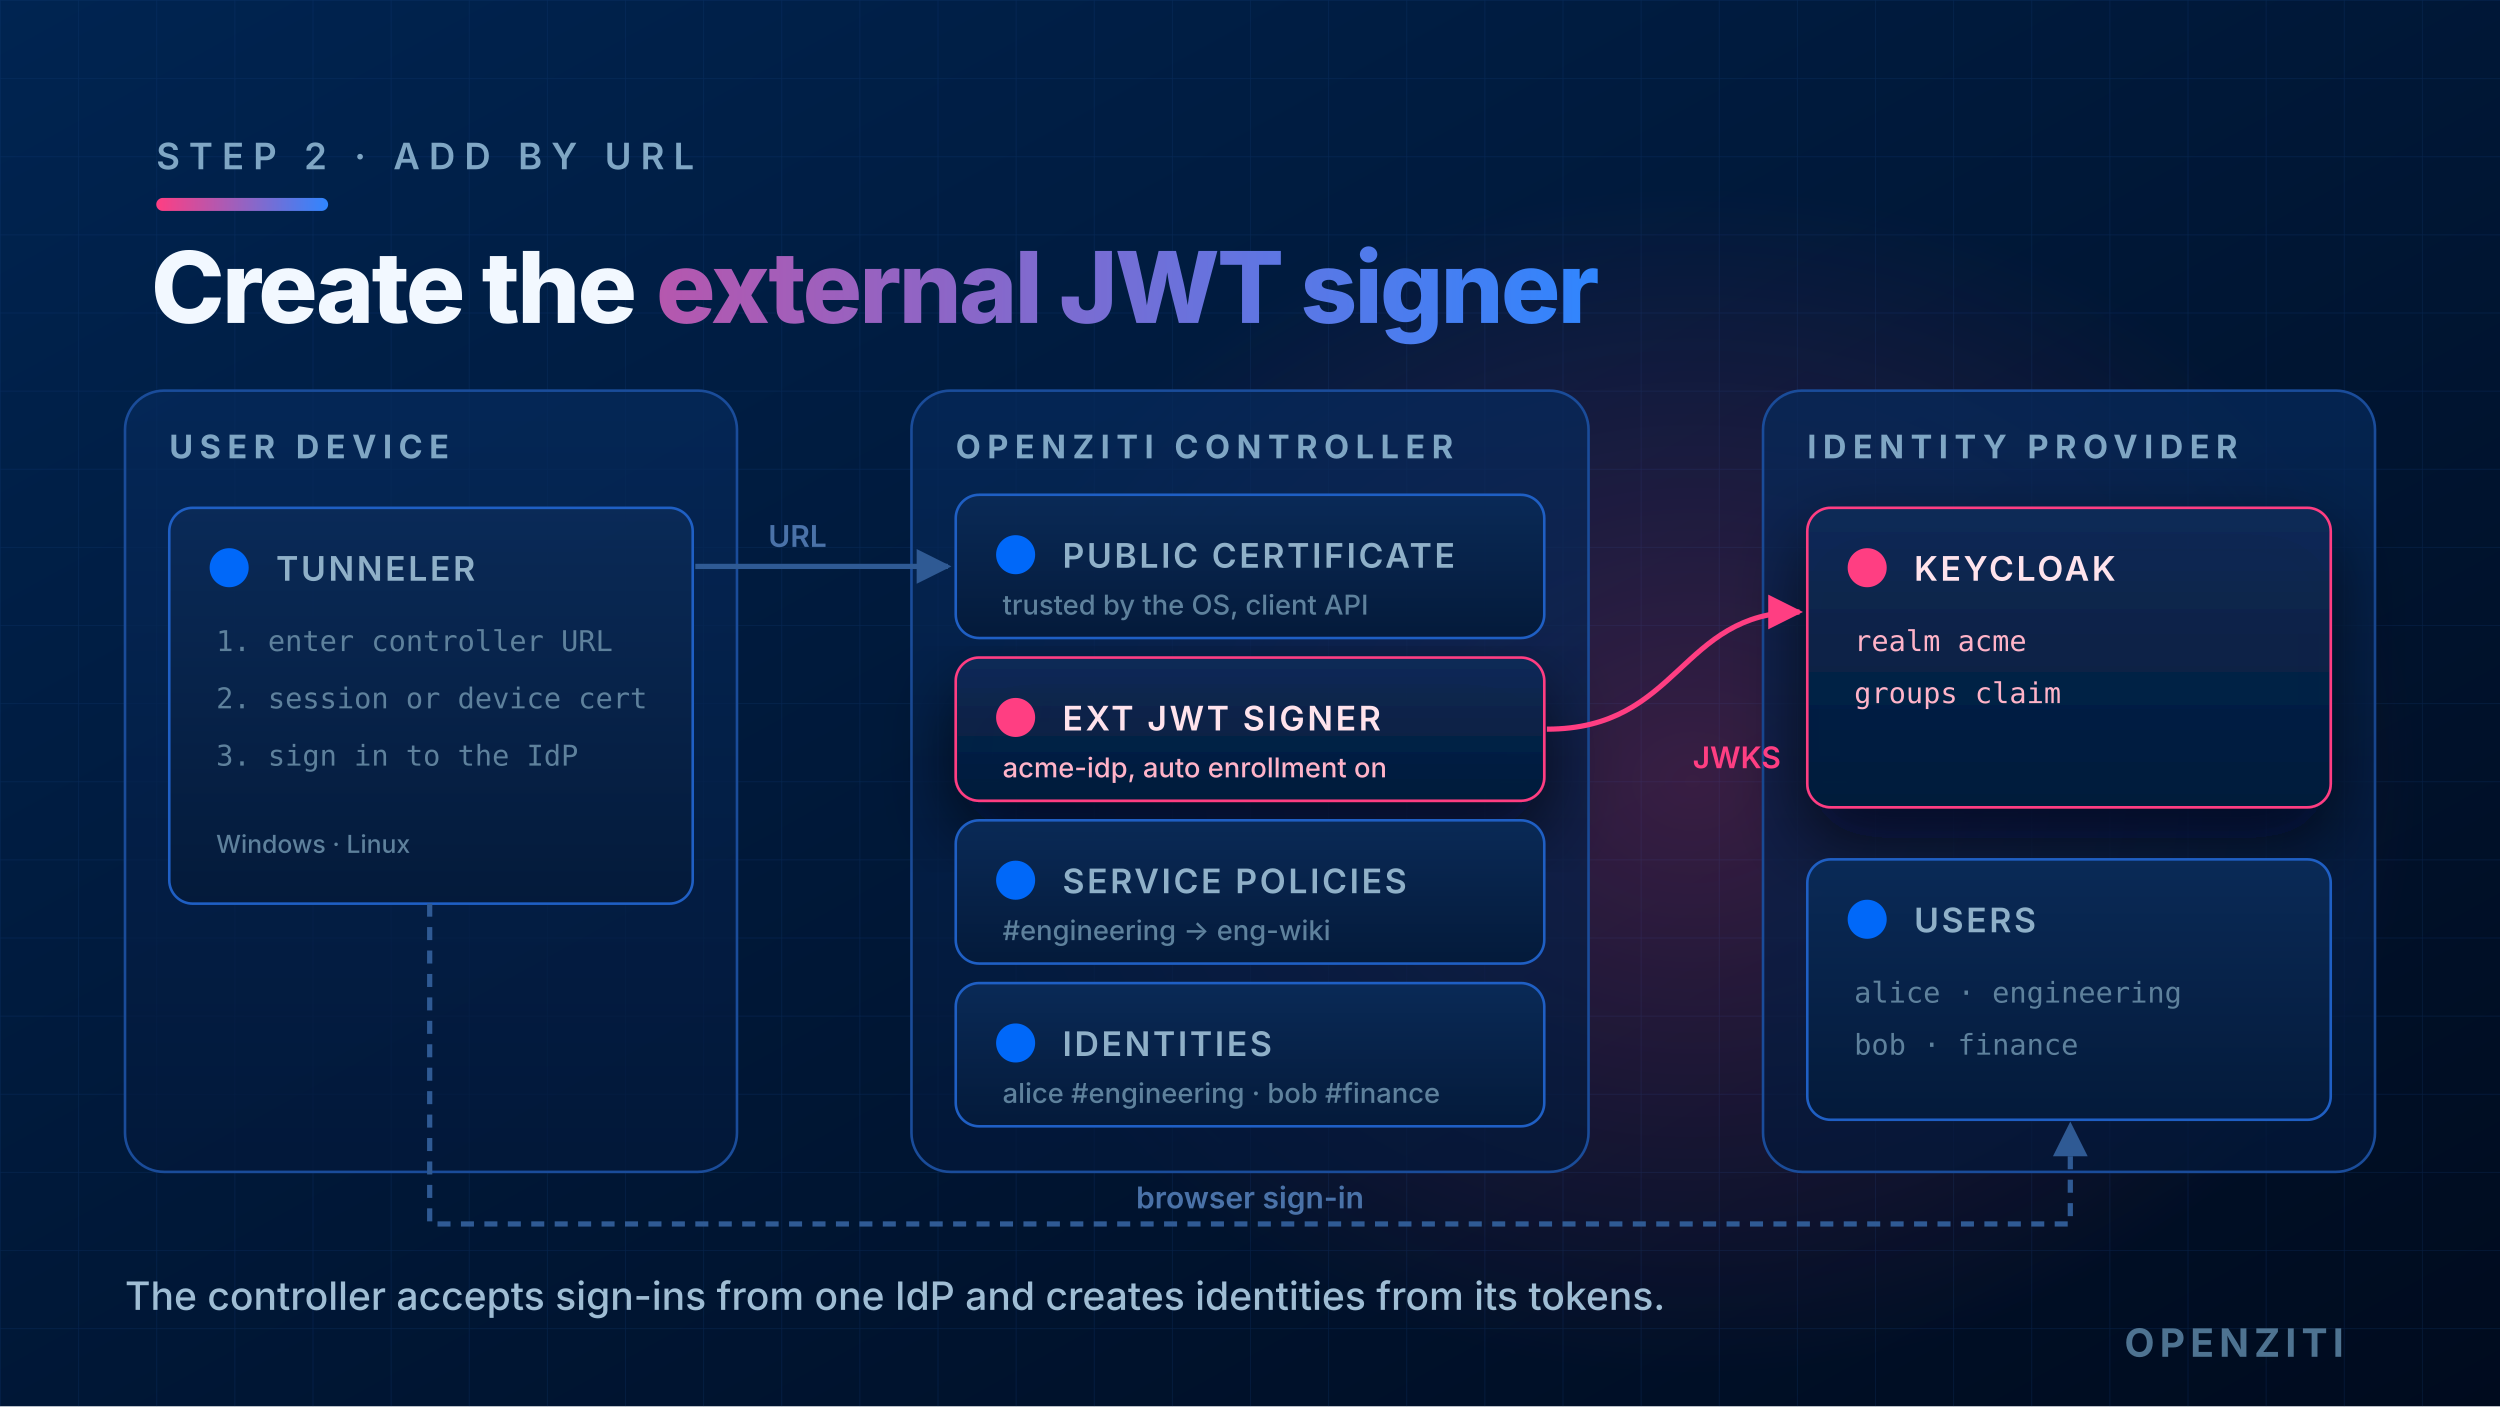
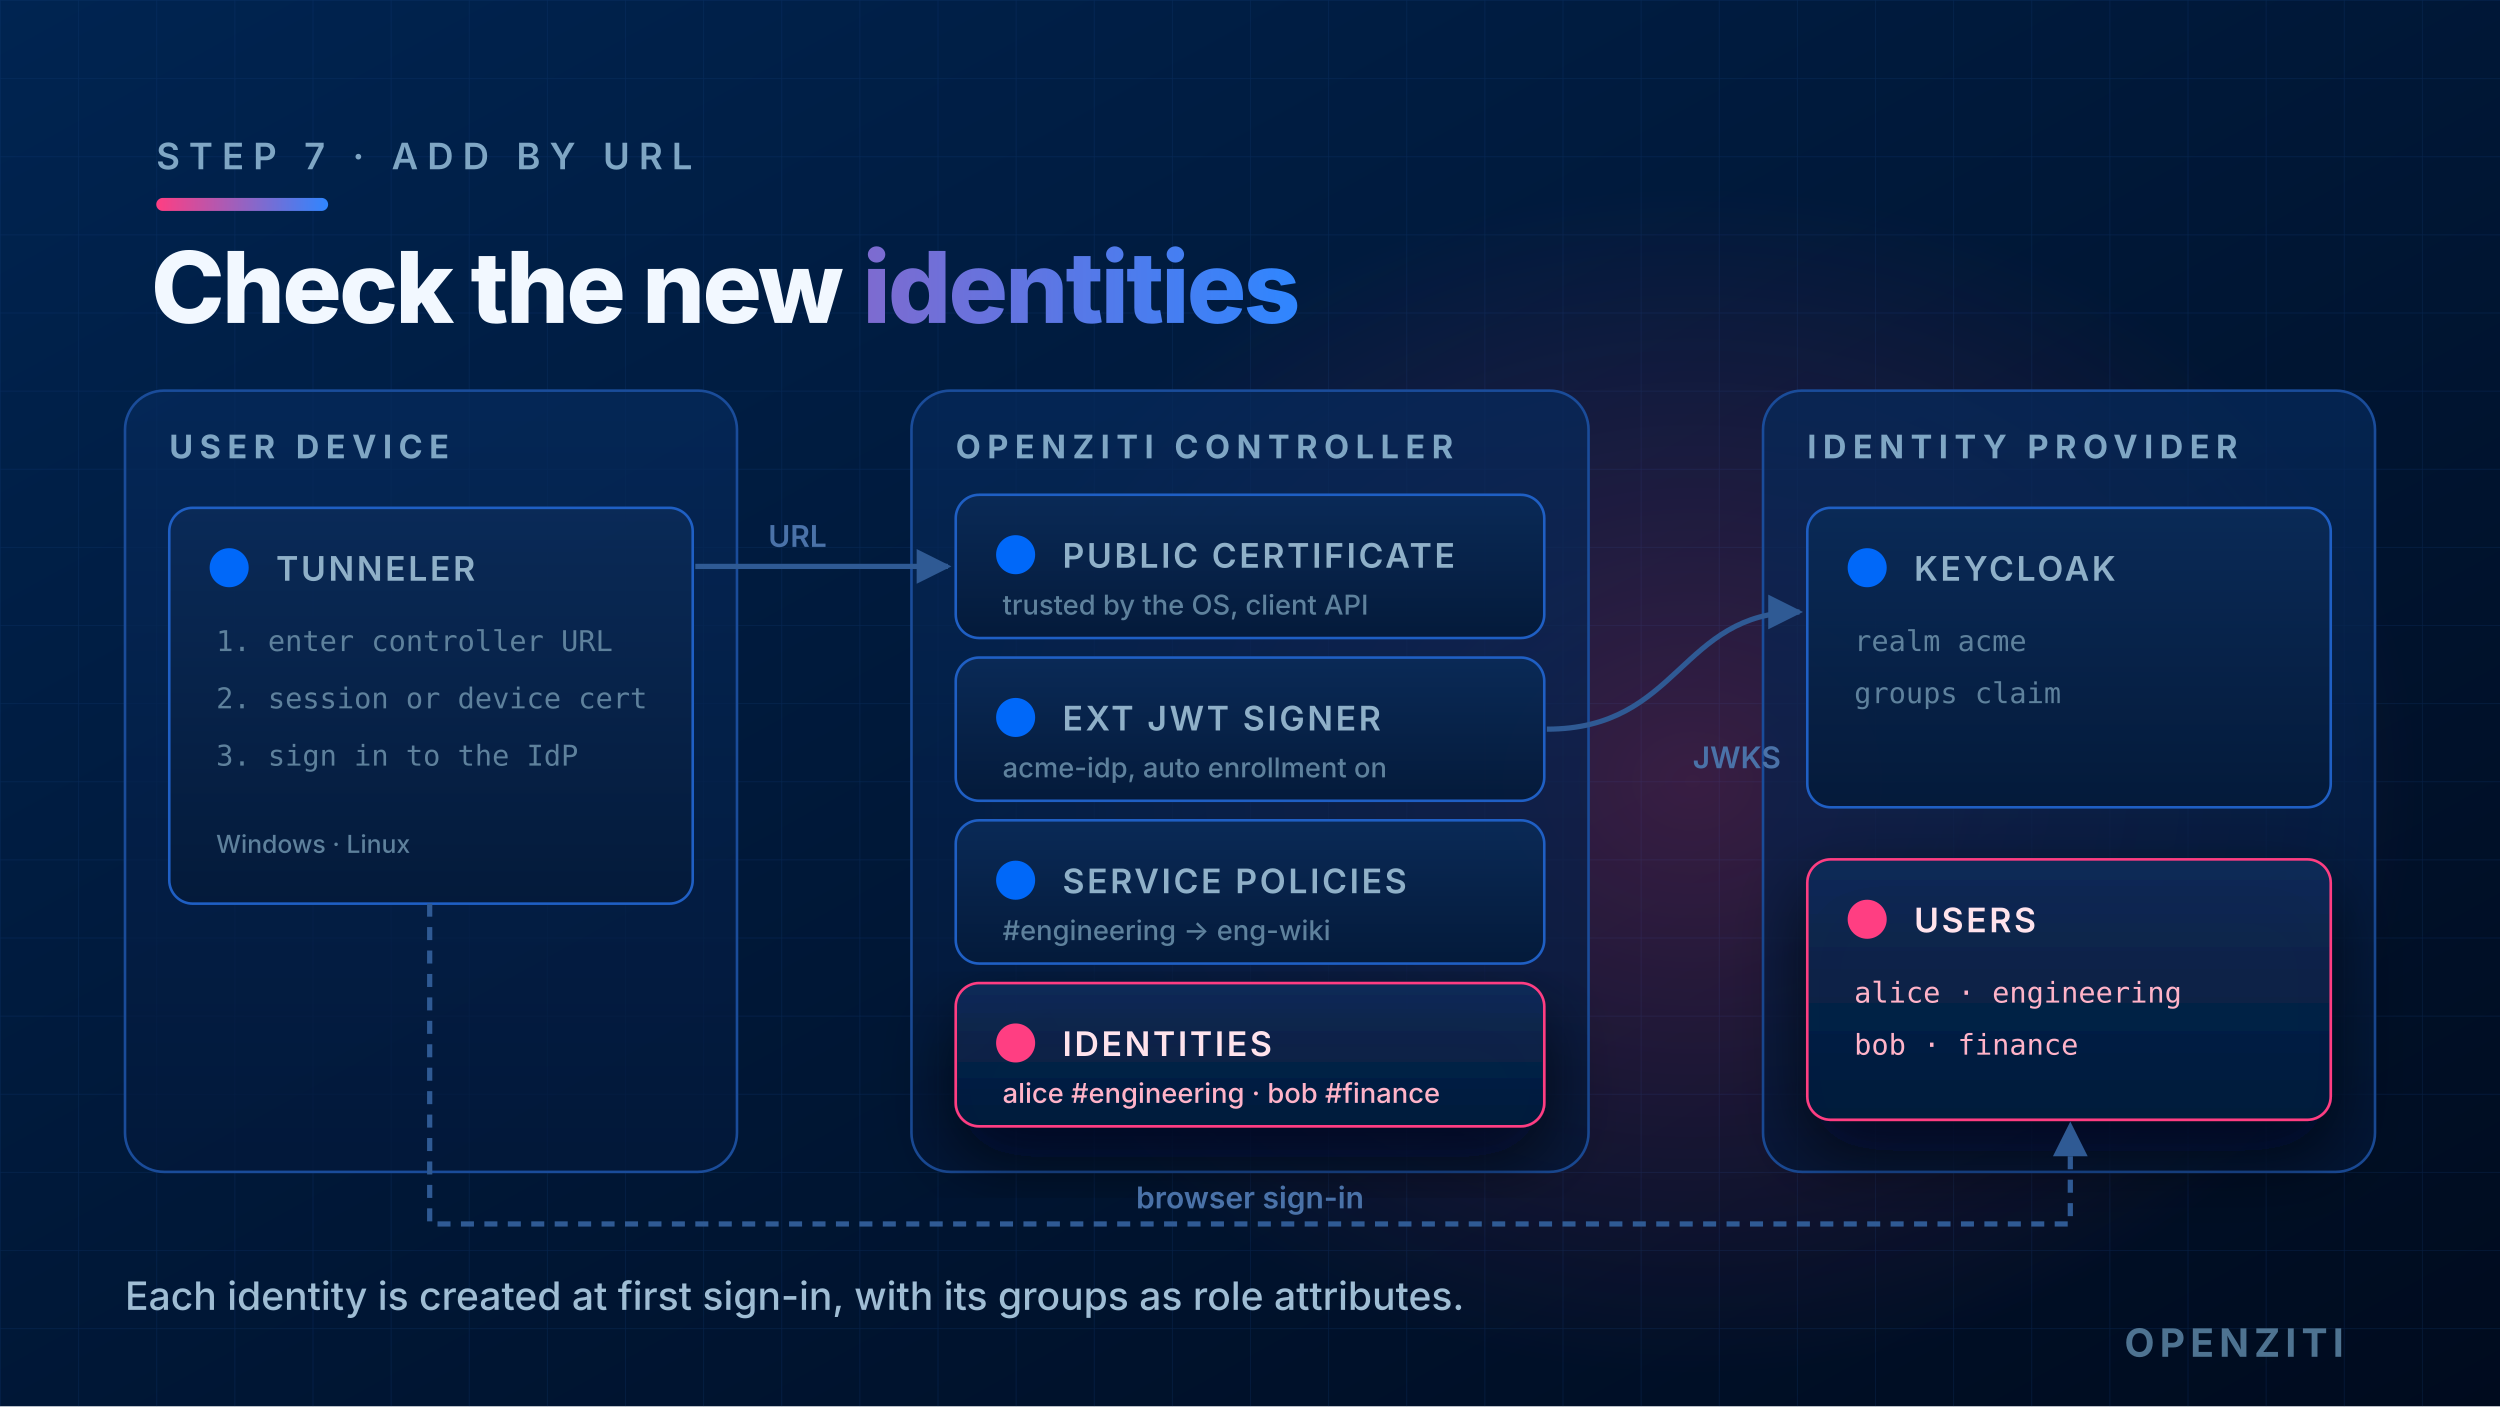
<svg xmlns="http://www.w3.org/2000/svg" width="1920" height="1080" viewBox="0 0 1920 1080" font-family="Inter, 'Segoe UI', Roboto, Helvetica, Arial, sans-serif">
  <defs>
    <linearGradient id="bg" x1="0" y1="0" x2="1" y2="1">
      <stop offset="0%" stop-color="#002451" />
      <stop offset="55%" stop-color="#001634" />
      <stop offset="100%" stop-color="#000B1E" />
    </linearGradient>
    <linearGradient id="accent" x1="0" y1="0" x2="1" y2="0">
      <stop offset="0%" stop-color="#FF3E82" />
      <stop offset="100%" stop-color="#2F86FF" />
    </linearGradient>
    <linearGradient id="cardFill" x1="0" y1="0" x2="0" y2="1">
      <stop offset="0%" stop-color="#0A2A57" stop-opacity="0.97" />
      <stop offset="100%" stop-color="#041A3A" stop-opacity="0.97" />
    </linearGradient>
    <linearGradient id="shellFill" x1="0" y1="0" x2="0" y2="1">
      <stop offset="0%" stop-color="#062A5C" stop-opacity="0.7" />
      <stop offset="100%" stop-color="#03183A" stop-opacity="0.7" />
    </linearGradient>
    <radialGradient id="glow" cx="50%" cy="50%" r="50%">
      <stop offset="0%" stop-color="#FF3E82" stop-opacity="0.22" />
      <stop offset="100%" stop-color="#FF3E82" stop-opacity="0" />
    </radialGradient>
    <pattern id="grid" width="60" height="60" patternUnits="userSpaceOnUse">
      <path d="M60 0H0V60" fill="none" stroke="#13407F" stroke-width="1" stroke-opacity="0.32" />
    </pattern>
    <filter id="lift" x="-30%" y="-30%" width="180%" height="180%">
      <feDropShadow dx="0" dy="24" stdDeviation="28" flood-color="#020609" flood-opacity="0.7" />
    </filter>
    <marker id="arrowDim" viewBox="0 0 12 12" refX="10" refY="6" markerWidth="8" markerHeight="8" orient="auto-start-reverse">
      <path d="M1 1 L11 6 L1 11 z" fill="#2F5A94" />
    </marker>
    <marker id="arrowPink" viewBox="0 0 12 12" refX="10" refY="6" markerWidth="8" markerHeight="8" orient="auto-start-reverse">
      <path d="M1 1 L11 6 L1 11 z" fill="#FF3E82" />
    </marker>
  </defs>
  <rect width="1920" height="1080" fill="url(#bg)" />
  <rect width="1920" height="1080" fill="url(#grid)" />
  <ellipse cx="1300" cy="600" rx="560" ry="460" fill="url(#glow)" />
-   <text x="120" y="130" fill="#7FA6C4" font-size="28" font-weight="600" letter-spacing="7">STEP 2 · ADD BY URL</text>
+   <text x="120" y="130" fill="#7FA6C4" font-size="28" font-weight="600" letter-spacing="7">STEP 7 · ADD BY URL</text>
  <rect x="120" y="152" width="132" height="10" rx="5" fill="url(#accent)" />
-   <text x="116" y="248" fill="#F2F8FF" font-size="76" font-weight="800" letter-spacing="-2">Create the <tspan fill="url(#accent)">external JWT signer</tspan>
+   <text x="116" y="248" fill="#F2F8FF" font-size="76" font-weight="800" letter-spacing="-2">Check the new <tspan fill="url(#accent)">identities</tspan>
  </text>
  <rect x="96" y="300" width="470" height="600" rx="30" fill="url(#shellFill)" stroke="#1A4C9A" stroke-width="2" />
  <text x="130" y="352" fill="#7FA6C4" font-size="25" font-weight="700" letter-spacing="5">USER DEVICE</text>
  <rect x="700" y="300" width="520" height="600" rx="30" fill="url(#shellFill)" stroke="#1A4C9A" stroke-width="2" />
  <text x="734" y="352" fill="#7FA6C4" font-size="25" font-weight="700" letter-spacing="5">OPENZITI CONTROLLER</text>
  <rect x="1354" y="300" width="470" height="600" rx="30" fill="url(#shellFill)" stroke="#1A4C9A" stroke-width="2" />
  <text x="1388" y="352" fill="#7FA6C4" font-size="25" font-weight="700" letter-spacing="5">IDENTITY PROVIDER</text>
  <g>
    <rect x="130" y="390" width="402" height="304" rx="18" fill="url(#cardFill)" stroke="#1F5FC4" stroke-width="2" />
  </g>
  <circle cx="176" cy="436" r="15" fill="#0068F9" />
  <text x="212" y="446" fill="#8FB0C8" font-size="26" font-weight="600" letter-spacing="2">TUNNELER</text>
  <text x="166" y="500" fill="#5E819C" font-size="22" font-weight="500" font-family="ui-monospace, 'JetBrains Mono', Consolas, monospace">1. enter controller URL</text>
  <text x="166" y="544" fill="#5E819C" font-size="22" font-weight="500" font-family="ui-monospace, 'JetBrains Mono', Consolas, monospace">2. session or device cert</text>
  <text x="166" y="588" fill="#5E819C" font-size="22" font-weight="500" font-family="ui-monospace, 'JetBrains Mono', Consolas, monospace">3. sign in to the IdP</text>
  <text x="166" y="655" fill="#5E819C" font-size="19" font-weight="500">Windows · Linux</text>
  <g>
    <rect x="734" y="380" width="452" height="110" rx="18" fill="url(#cardFill)" stroke="#1F5FC4" stroke-width="2" />
  </g>
  <circle cx="780" cy="426" r="15" fill="#0068F9" />
  <text x="816" y="436" fill="#8FB0C8" font-size="26" font-weight="600" letter-spacing="2">PUBLIC CERTIFICATE</text>
  <text x="770" y="472" fill="#5E819C" font-size="21" font-weight="500">trusted by the OS, client API</text>
-   <g filter="url(#lift)">
-     <rect x="734" y="505" width="452" height="110" rx="18" fill="url(#cardFill)" stroke="#FF3E82" stroke-width="2" />
+   <g>
+     <rect x="734" y="505" width="452" height="110" rx="18" fill="url(#cardFill)" stroke="#1F5FC4" stroke-width="2" />
  </g>
-   <circle cx="780" cy="551" r="15" fill="#FF3E82" />
-   <text x="816" y="561" fill="#FFE3EC" font-size="26" font-weight="600" letter-spacing="2">EXT JWT SIGNER</text>
-   <text x="770" y="597" fill="#FFB3C8" font-size="21" font-weight="500">acme-idp, auto enrollment on</text>
+   <circle cx="780" cy="551" r="15" fill="#0068F9" />
+   <text x="816" y="561" fill="#8FB0C8" font-size="26" font-weight="600" letter-spacing="2">EXT JWT SIGNER</text>
+   <text x="770" y="597" fill="#5E819C" font-size="21" font-weight="500">acme-idp, auto enrollment on</text>
  <g>
    <rect x="734" y="630" width="452" height="110" rx="18" fill="url(#cardFill)" stroke="#1F5FC4" stroke-width="2" />
  </g>
  <circle cx="780" cy="676" r="15" fill="#0068F9" />
  <text x="816" y="686" fill="#8FB0C8" font-size="26" font-weight="600" letter-spacing="2">SERVICE POLICIES</text>
  <text x="770" y="722" fill="#5E819C" font-size="21" font-weight="500">#engineering → eng-wiki</text>
+   <g filter="url(#lift)">
+     <rect x="734" y="755" width="452" height="110" rx="18" fill="url(#cardFill)" stroke="#FF3E82" stroke-width="2" />
+   </g>
+   <circle cx="780" cy="801" r="15" fill="#FF3E82" />
+   <text x="816" y="811" fill="#FFE3EC" font-size="26" font-weight="600" letter-spacing="2">IDENTITIES</text>
+   <text x="770" y="847" fill="#FFB3C8" font-size="21" font-weight="500">alice #engineering · bob #finance</text>
  <g>
-     <rect x="734" y="755" width="452" height="110" rx="18" fill="url(#cardFill)" stroke="#1F5FC4" stroke-width="2" />
+     <rect x="1388" y="390" width="402" height="230" rx="18" fill="url(#cardFill)" stroke="#1F5FC4" stroke-width="2" />
  </g>
-   <circle cx="780" cy="801" r="15" fill="#0068F9" />
-   <text x="816" y="811" fill="#8FB0C8" font-size="26" font-weight="600" letter-spacing="2">IDENTITIES</text>
-   <text x="770" y="847" fill="#5E819C" font-size="21" font-weight="500">alice #engineering · bob #finance</text>
+   <circle cx="1434" cy="436" r="15" fill="#0068F9" />
+   <text x="1470" y="446" fill="#8FB0C8" font-size="26" font-weight="600" letter-spacing="2">KEYCLOAK</text>
+   <text x="1424" y="500" fill="#5E819C" font-size="22" font-weight="500" font-family="ui-monospace, 'JetBrains Mono', Consolas, monospace">realm acme</text>
+   <text x="1424" y="540" fill="#5E819C" font-size="22" font-weight="500" font-family="ui-monospace, 'JetBrains Mono', Consolas, monospace">groups claim</text>
  <g filter="url(#lift)">
-     <rect x="1388" y="390" width="402" height="230" rx="18" fill="url(#cardFill)" stroke="#FF3E82" stroke-width="2" />
+     <rect x="1388" y="660" width="402" height="200" rx="18" fill="url(#cardFill)" stroke="#FF3E82" stroke-width="2" />
  </g>
-   <circle cx="1434" cy="436" r="15" fill="#FF3E82" />
-   <text x="1470" y="446" fill="#FFE3EC" font-size="26" font-weight="600" letter-spacing="2">KEYCLOAK</text>
-   <text x="1424" y="500" fill="#FFB3C8" font-size="22" font-weight="500" font-family="ui-monospace, 'JetBrains Mono', Consolas, monospace">realm acme</text>
-   <text x="1424" y="540" fill="#FFB3C8" font-size="22" font-weight="500" font-family="ui-monospace, 'JetBrains Mono', Consolas, monospace">groups claim</text>
-   <g>
-     <rect x="1388" y="660" width="402" height="200" rx="18" fill="url(#cardFill)" stroke="#1F5FC4" stroke-width="2" />
-   </g>
-   <circle cx="1434" cy="706" r="15" fill="#0068F9" />
-   <text x="1470" y="716" fill="#8FB0C8" font-size="26" font-weight="600" letter-spacing="2">USERS</text>
-   <text x="1424" y="770" fill="#5E819C" font-size="22" font-weight="500" font-family="ui-monospace, 'JetBrains Mono', Consolas, monospace">alice · engineering</text>
-   <text x="1424" y="810" fill="#5E819C" font-size="22" font-weight="500" font-family="ui-monospace, 'JetBrains Mono', Consolas, monospace">bob · finance</text>
+   <circle cx="1434" cy="706" r="15" fill="#FF3E82" />
+   <text x="1470" y="716" fill="#FFE3EC" font-size="26" font-weight="600" letter-spacing="2">USERS</text>
+   <text x="1424" y="770" fill="#FFB3C8" font-size="22" font-weight="500" font-family="ui-monospace, 'JetBrains Mono', Consolas, monospace">alice · engineering</text>
+   <text x="1424" y="810" fill="#FFB3C8" font-size="22" font-weight="500" font-family="ui-monospace, 'JetBrains Mono', Consolas, monospace">bob · finance</text>
  <path d="M534 435 L728 435" fill="none" stroke="#2F5A94" stroke-width="4" marker-end="url(#arrowDim)" />
  <text x="590" y="420" fill="#4A72A8" font-size="23" font-weight="600" text-anchor="start">URL</text>
-   <path d="M1188 560 C1290 560 1290 470 1382 470" fill="none" stroke="#FF3E82" stroke-width="4" marker-end="url(#arrowPink)" />
-   <text x="1300" y="590" fill="#FF3E82" font-size="23" font-weight="600" text-anchor="start">JWKS</text>
+   <path d="M1188 560 C1290 560 1290 470 1382 470" fill="none" stroke="#2F5A94" stroke-width="4" marker-end="url(#arrowDim)" />
+   <text x="1300" y="590" fill="#4A72A8" font-size="23" font-weight="600" text-anchor="start">JWKS</text>
  <path d="M330 694 L330 940 L1590 940 L1590 864" fill="none" stroke="#2F5A94" stroke-width="4" stroke-dasharray="10 8" marker-end="url(#arrowDim)" />
  <text x="960" y="928" fill="#4A72A8" font-size="23" font-weight="600" text-anchor="middle">browser sign-in</text>
-   <text x="96" y="1006" fill="#9FBDD4" font-size="30" font-weight="500">The controller accepts sign-ins from one IdP and creates identities from its tokens.</text>
+   <text x="96" y="1006" fill="#9FBDD4" font-size="30" font-weight="500">Each identity is created at first sign-in, with its groups as role attributes.</text>
  <text x="1800" y="1042" fill="#4E7391" font-size="30" font-weight="700" text-anchor="end" letter-spacing="4">OPENZITI</text>
</svg>
